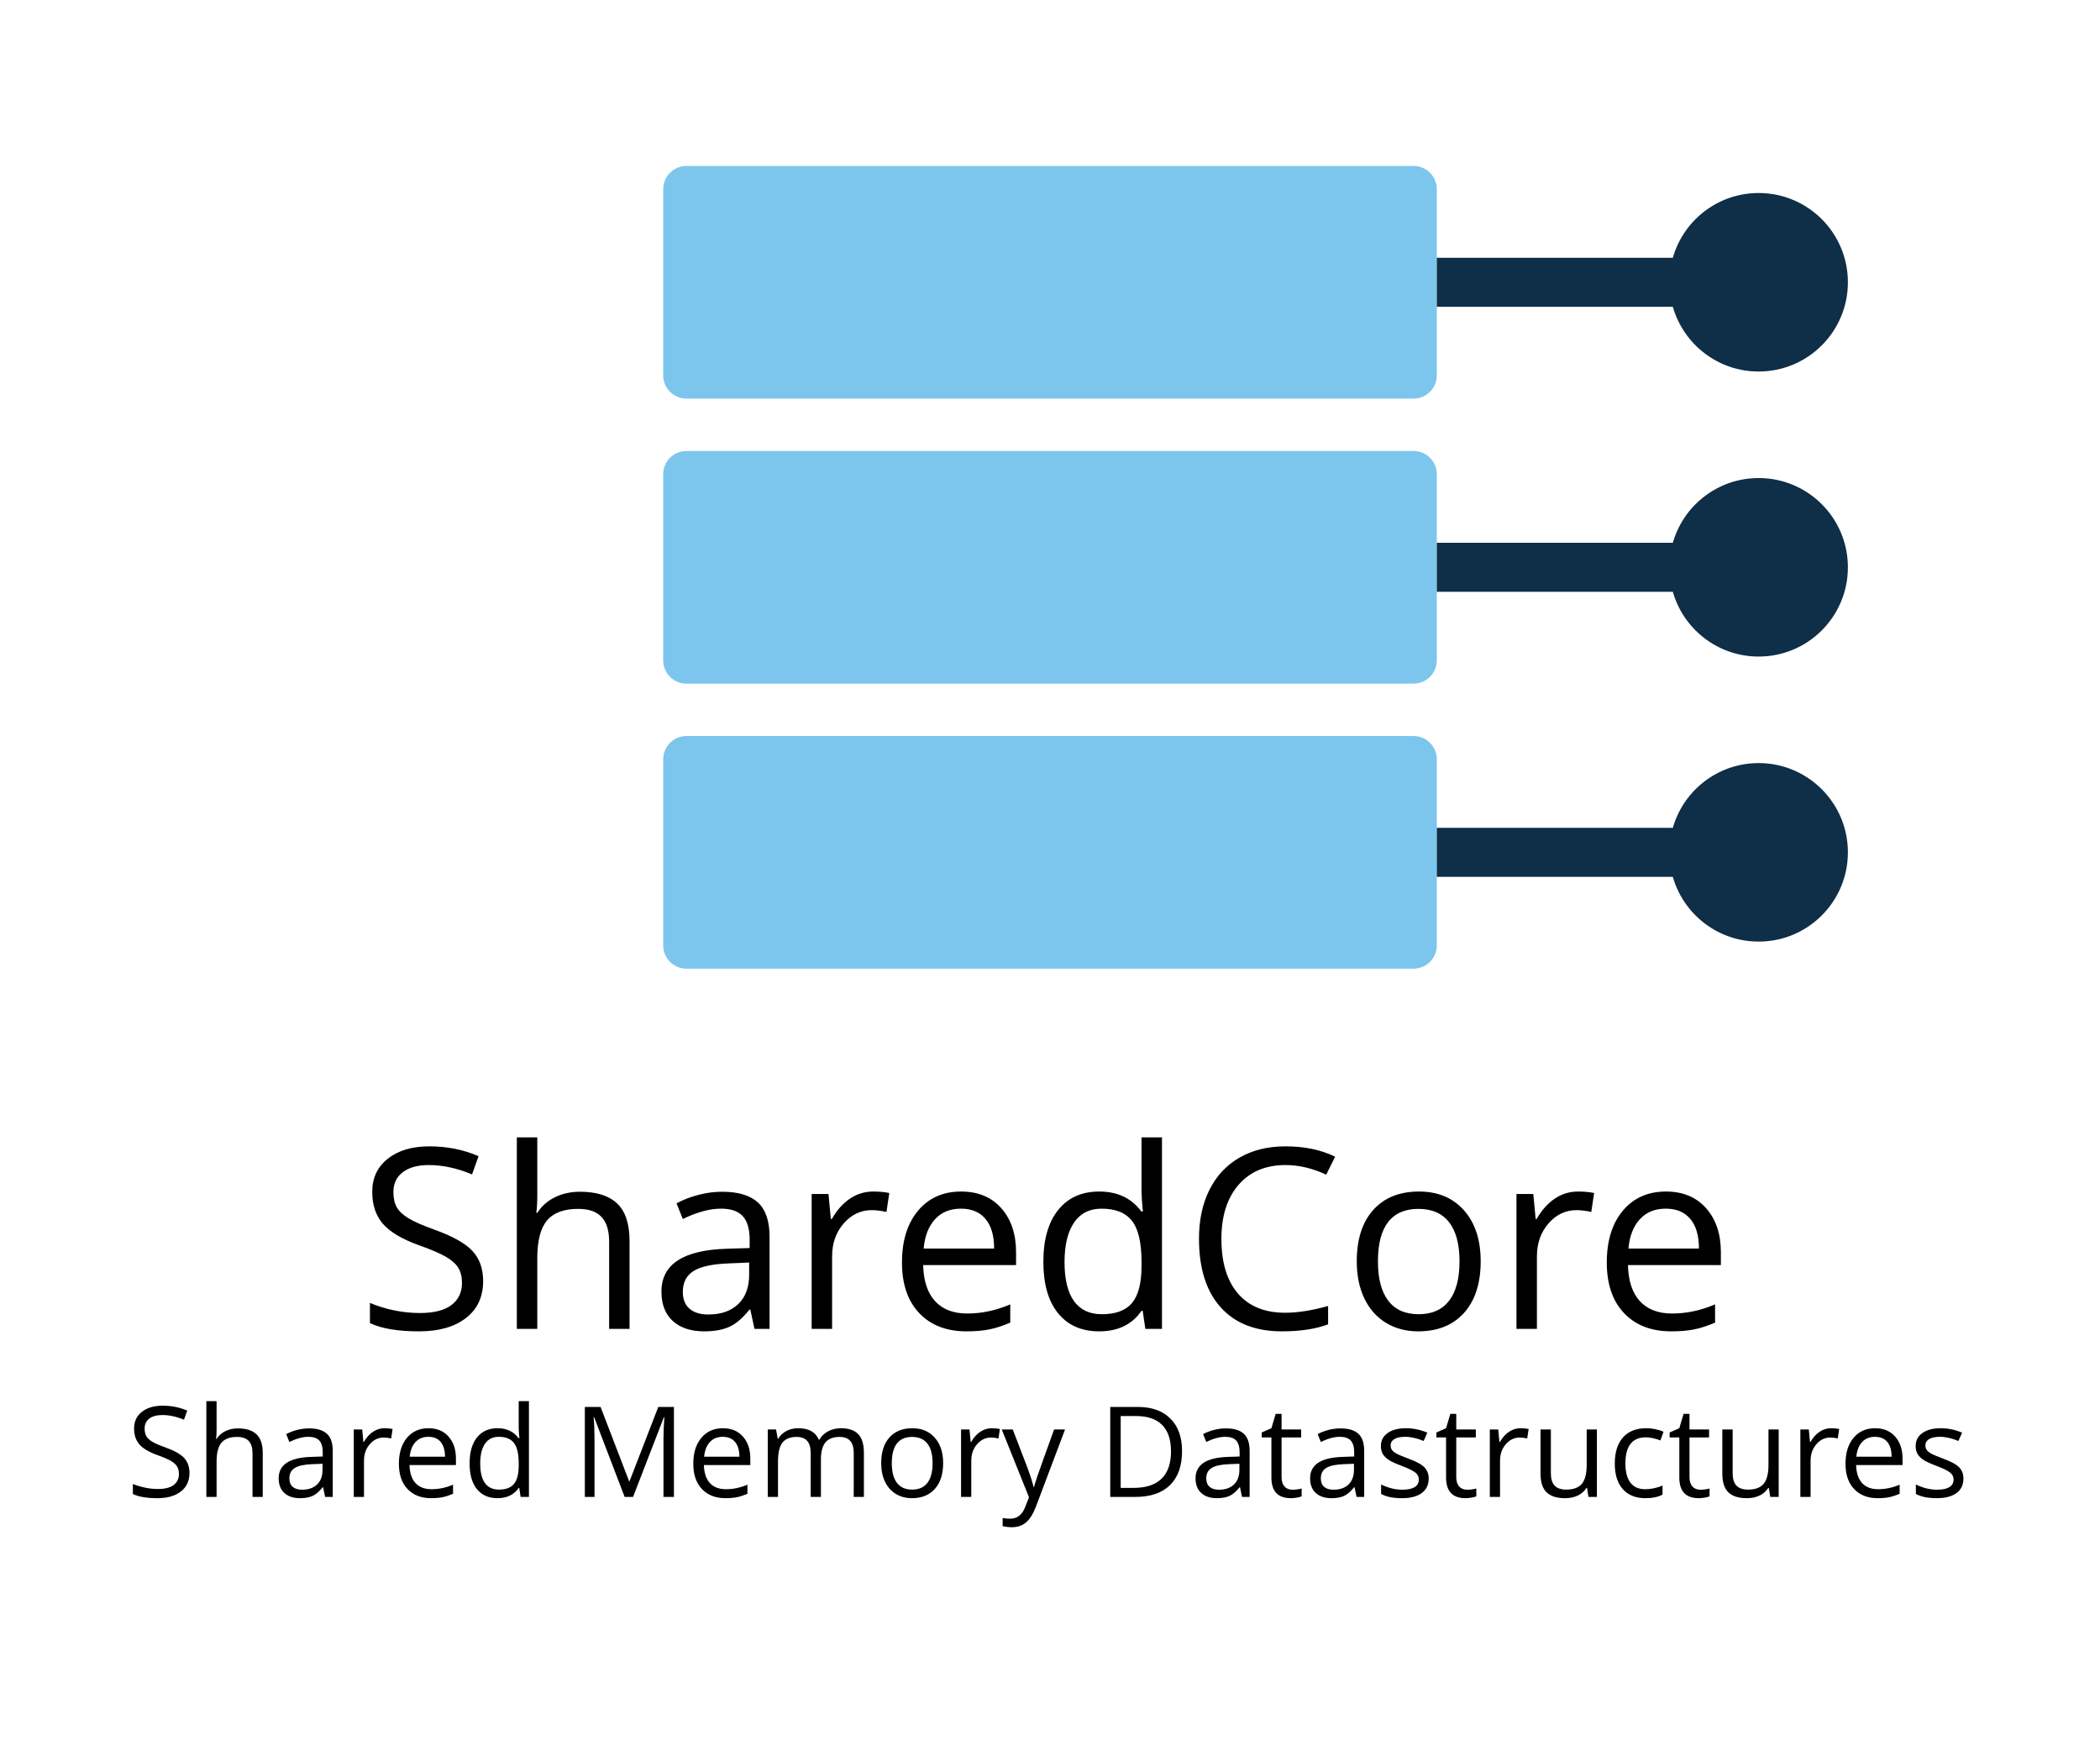
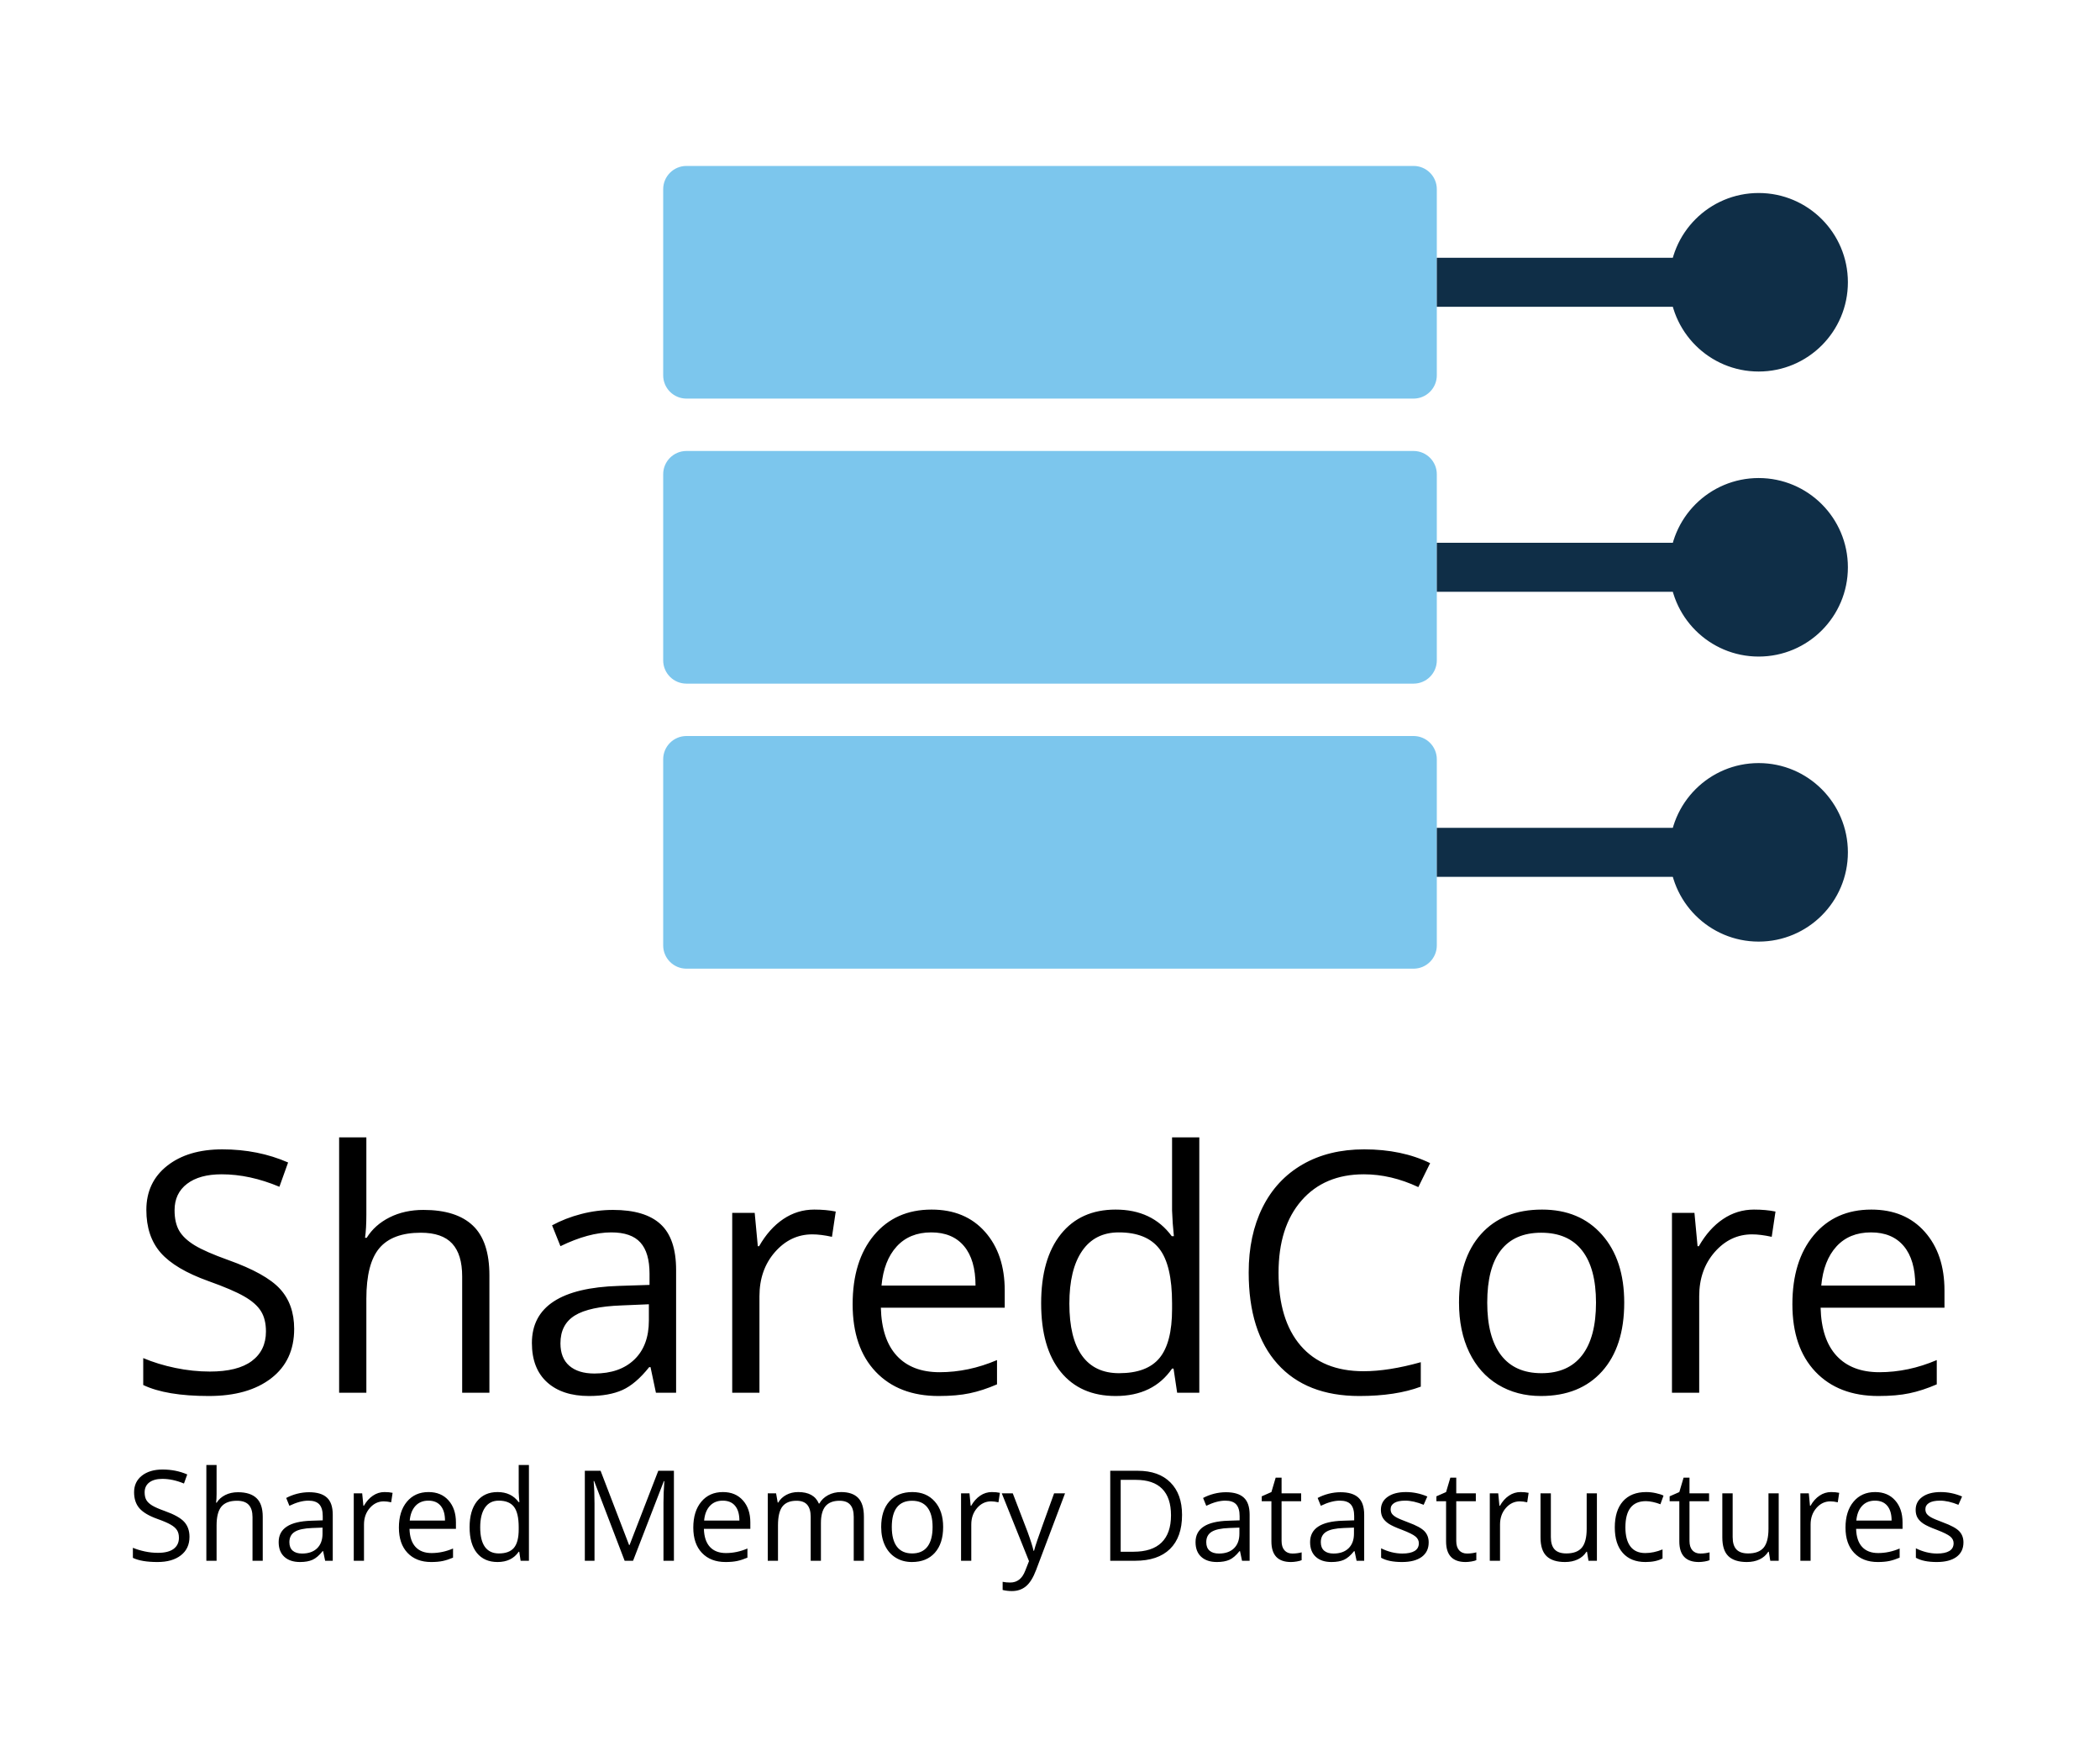
<svg xmlns="http://www.w3.org/2000/svg" width="100%" height="100%" viewBox="0 0 600 500" version="1.1" xml:space="preserve" style="fill-rule:evenodd;clip-rule:evenodd;stroke-linecap:round;stroke-linejoin:round;stroke-miterlimit:1.5;">
  <g transform="matrix(0.993326,0,0,1,53.1921,-83.1919)">
    <path d="M359.727,137.237C359.727,133.57 356.73,130.592 353.037,130.592L143.895,130.592C140.203,130.592 137.205,133.57 137.205,137.237L137.205,190.402C137.205,194.07 140.203,197.048 143.895,197.048L353.037,197.048C356.73,197.048 359.727,194.07 359.727,190.402L359.727,137.237Z" style="fill:rgb(124,198,237);" />
  </g>
  <g transform="matrix(1.50476,0,0,1.50476,-252.856,-110.076)">
    <circle cx="501.96" cy="126.733" r="16.614" style="fill:rgb(15,46,71);stroke:rgb(15,46,71);stroke-width:0.66px;" />
  </g>
  <g transform="matrix(1,0,0,1,0,-29.4915)">
    <path d="M485.504,110.119L410.519,110.119" style="fill:none;stroke:rgb(15,46,71);stroke-width:14px;stroke-linecap:butt;" />
  </g>
  <g transform="matrix(0.993326,0,0,1,53.1921,-1.77287)">
    <path d="M359.727,137.237C359.727,133.57 356.73,130.592 353.037,130.592L143.895,130.592C140.203,130.592 137.205,133.57 137.205,137.237L137.205,190.402C137.205,194.07 140.203,197.048 143.895,197.048L353.037,197.048C356.73,197.048 359.727,194.07 359.727,190.402L359.727,137.237Z" style="fill:rgb(124,198,237);" />
  </g>
  <g transform="matrix(1.50476,0,0,1.50476,-252.856,-28.6566)">
    <circle cx="501.96" cy="126.733" r="16.614" style="fill:rgb(15,46,71);stroke:rgb(15,46,71);stroke-width:0.66px;" />
  </g>
  <g transform="matrix(1,0,0,1,0,51.9275)">
    <path d="M485.504,110.119L410.519,110.119" style="fill:none;stroke:rgb(15,46,71);stroke-width:14px;stroke-linecap:butt;" />
  </g>
  <g transform="matrix(0.993326,0,0,1,53.1921,79.6461)">
    <path d="M359.727,137.237C359.727,133.57 356.73,130.592 353.037,130.592L143.895,130.592C140.203,130.592 137.205,133.57 137.205,137.237L137.205,190.402C137.205,194.07 140.203,197.048 143.895,197.048L353.037,197.048C356.73,197.048 359.727,194.07 359.727,190.402L359.727,137.237Z" style="fill:rgb(124,198,237);" />
  </g>
  <g transform="matrix(1.50476,0,0,1.50476,-252.856,52.7624)">
    <circle cx="501.96" cy="126.733" r="16.614" style="fill:rgb(15,46,71);stroke:rgb(15,46,71);stroke-width:0.66px;" />
  </g>
  <g transform="matrix(1,0,0,1,0,133.347)">
    <path d="M485.504,110.119L410.519,110.119" style="fill:none;stroke:rgb(15,46,71);stroke-width:14px;stroke-linecap:butt;" />
  </g>
  <g transform="matrix(1,0,0,1,-5.95152,-19.1168)">
-     <text x="107.916px" y="398.705px" style="font-family:'OpenSansRoman-Bold', 'Open Sans';font-size:72px;">SharedCore</text>
-     <text x="42.06px" y="446.705px" style="font-family:'OpenSansRoman-Bold', 'Open Sans';font-size:36px;">Shared Memory Datastructures</text>
+     <text x="41.905px" y="416.939px" style="font-family:'OpenSansRoman-Bold', 'Open Sans';font-size:96px;">SharedCore</text>
+     <text x="42.06px" y="464.939px" style="font-family:'OpenSansRoman-Bold', 'Open Sans';font-size:36px;">Shared Memory Datastructures</text>
  </g>
</svg>
